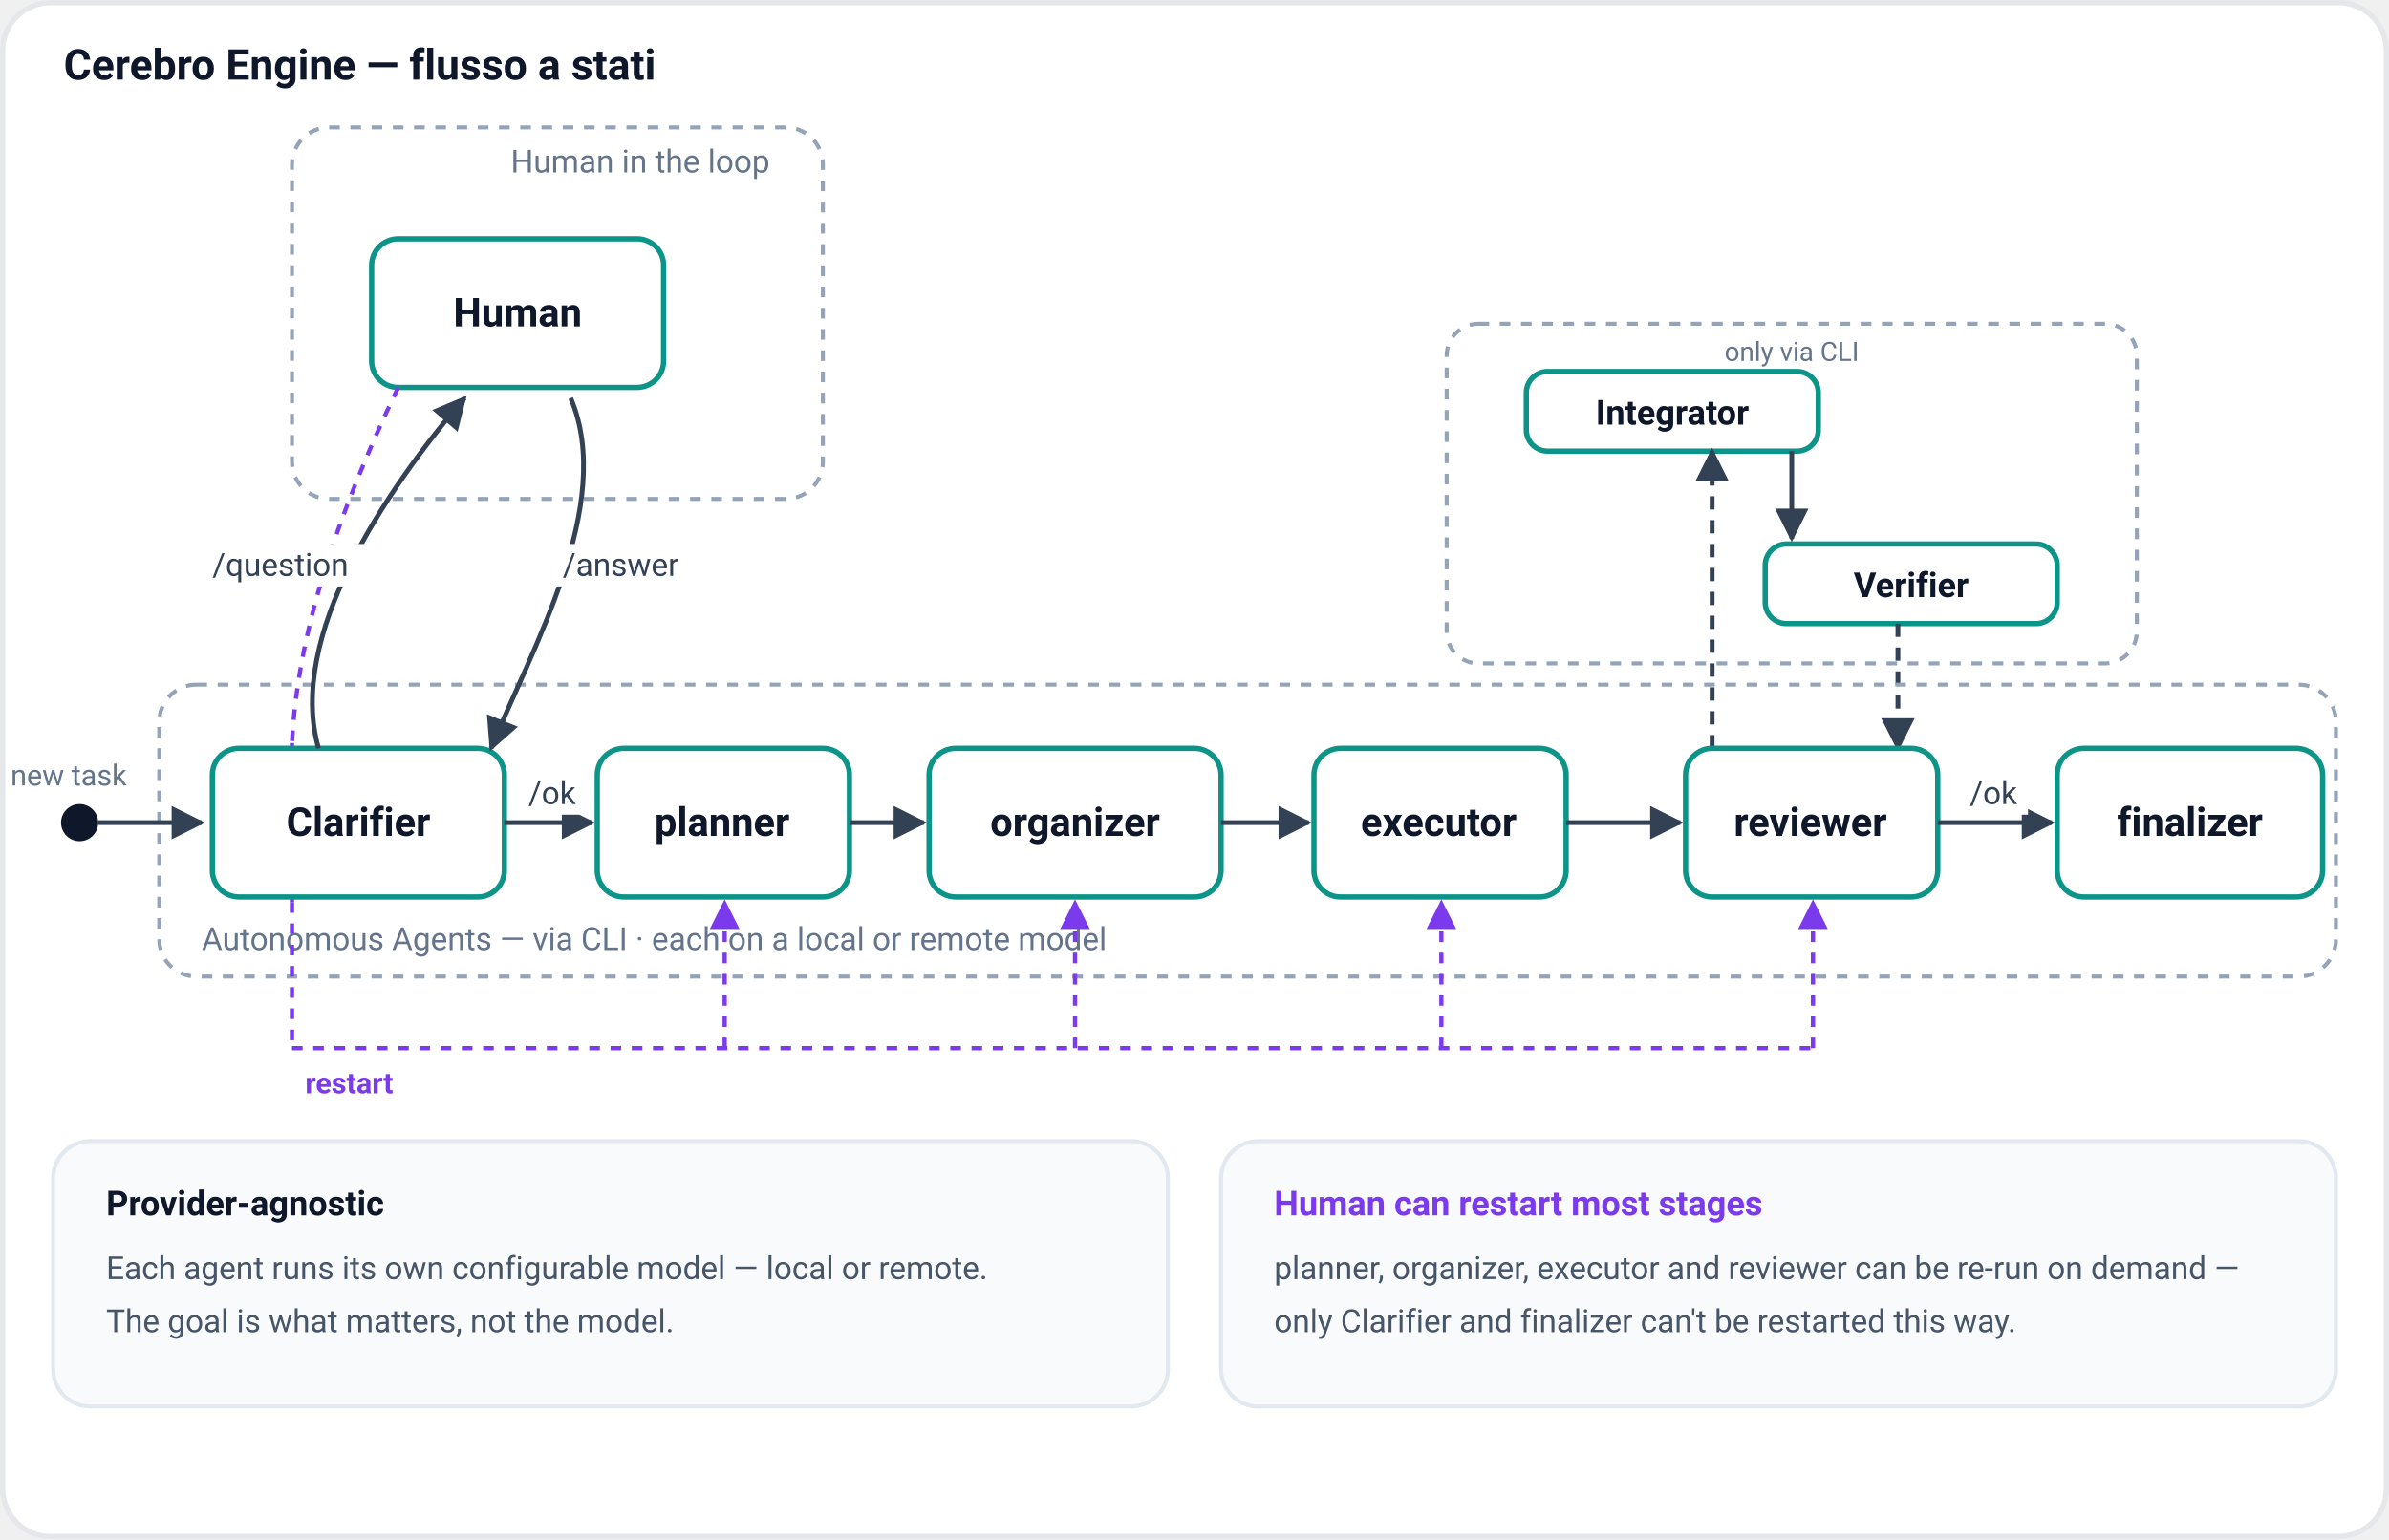
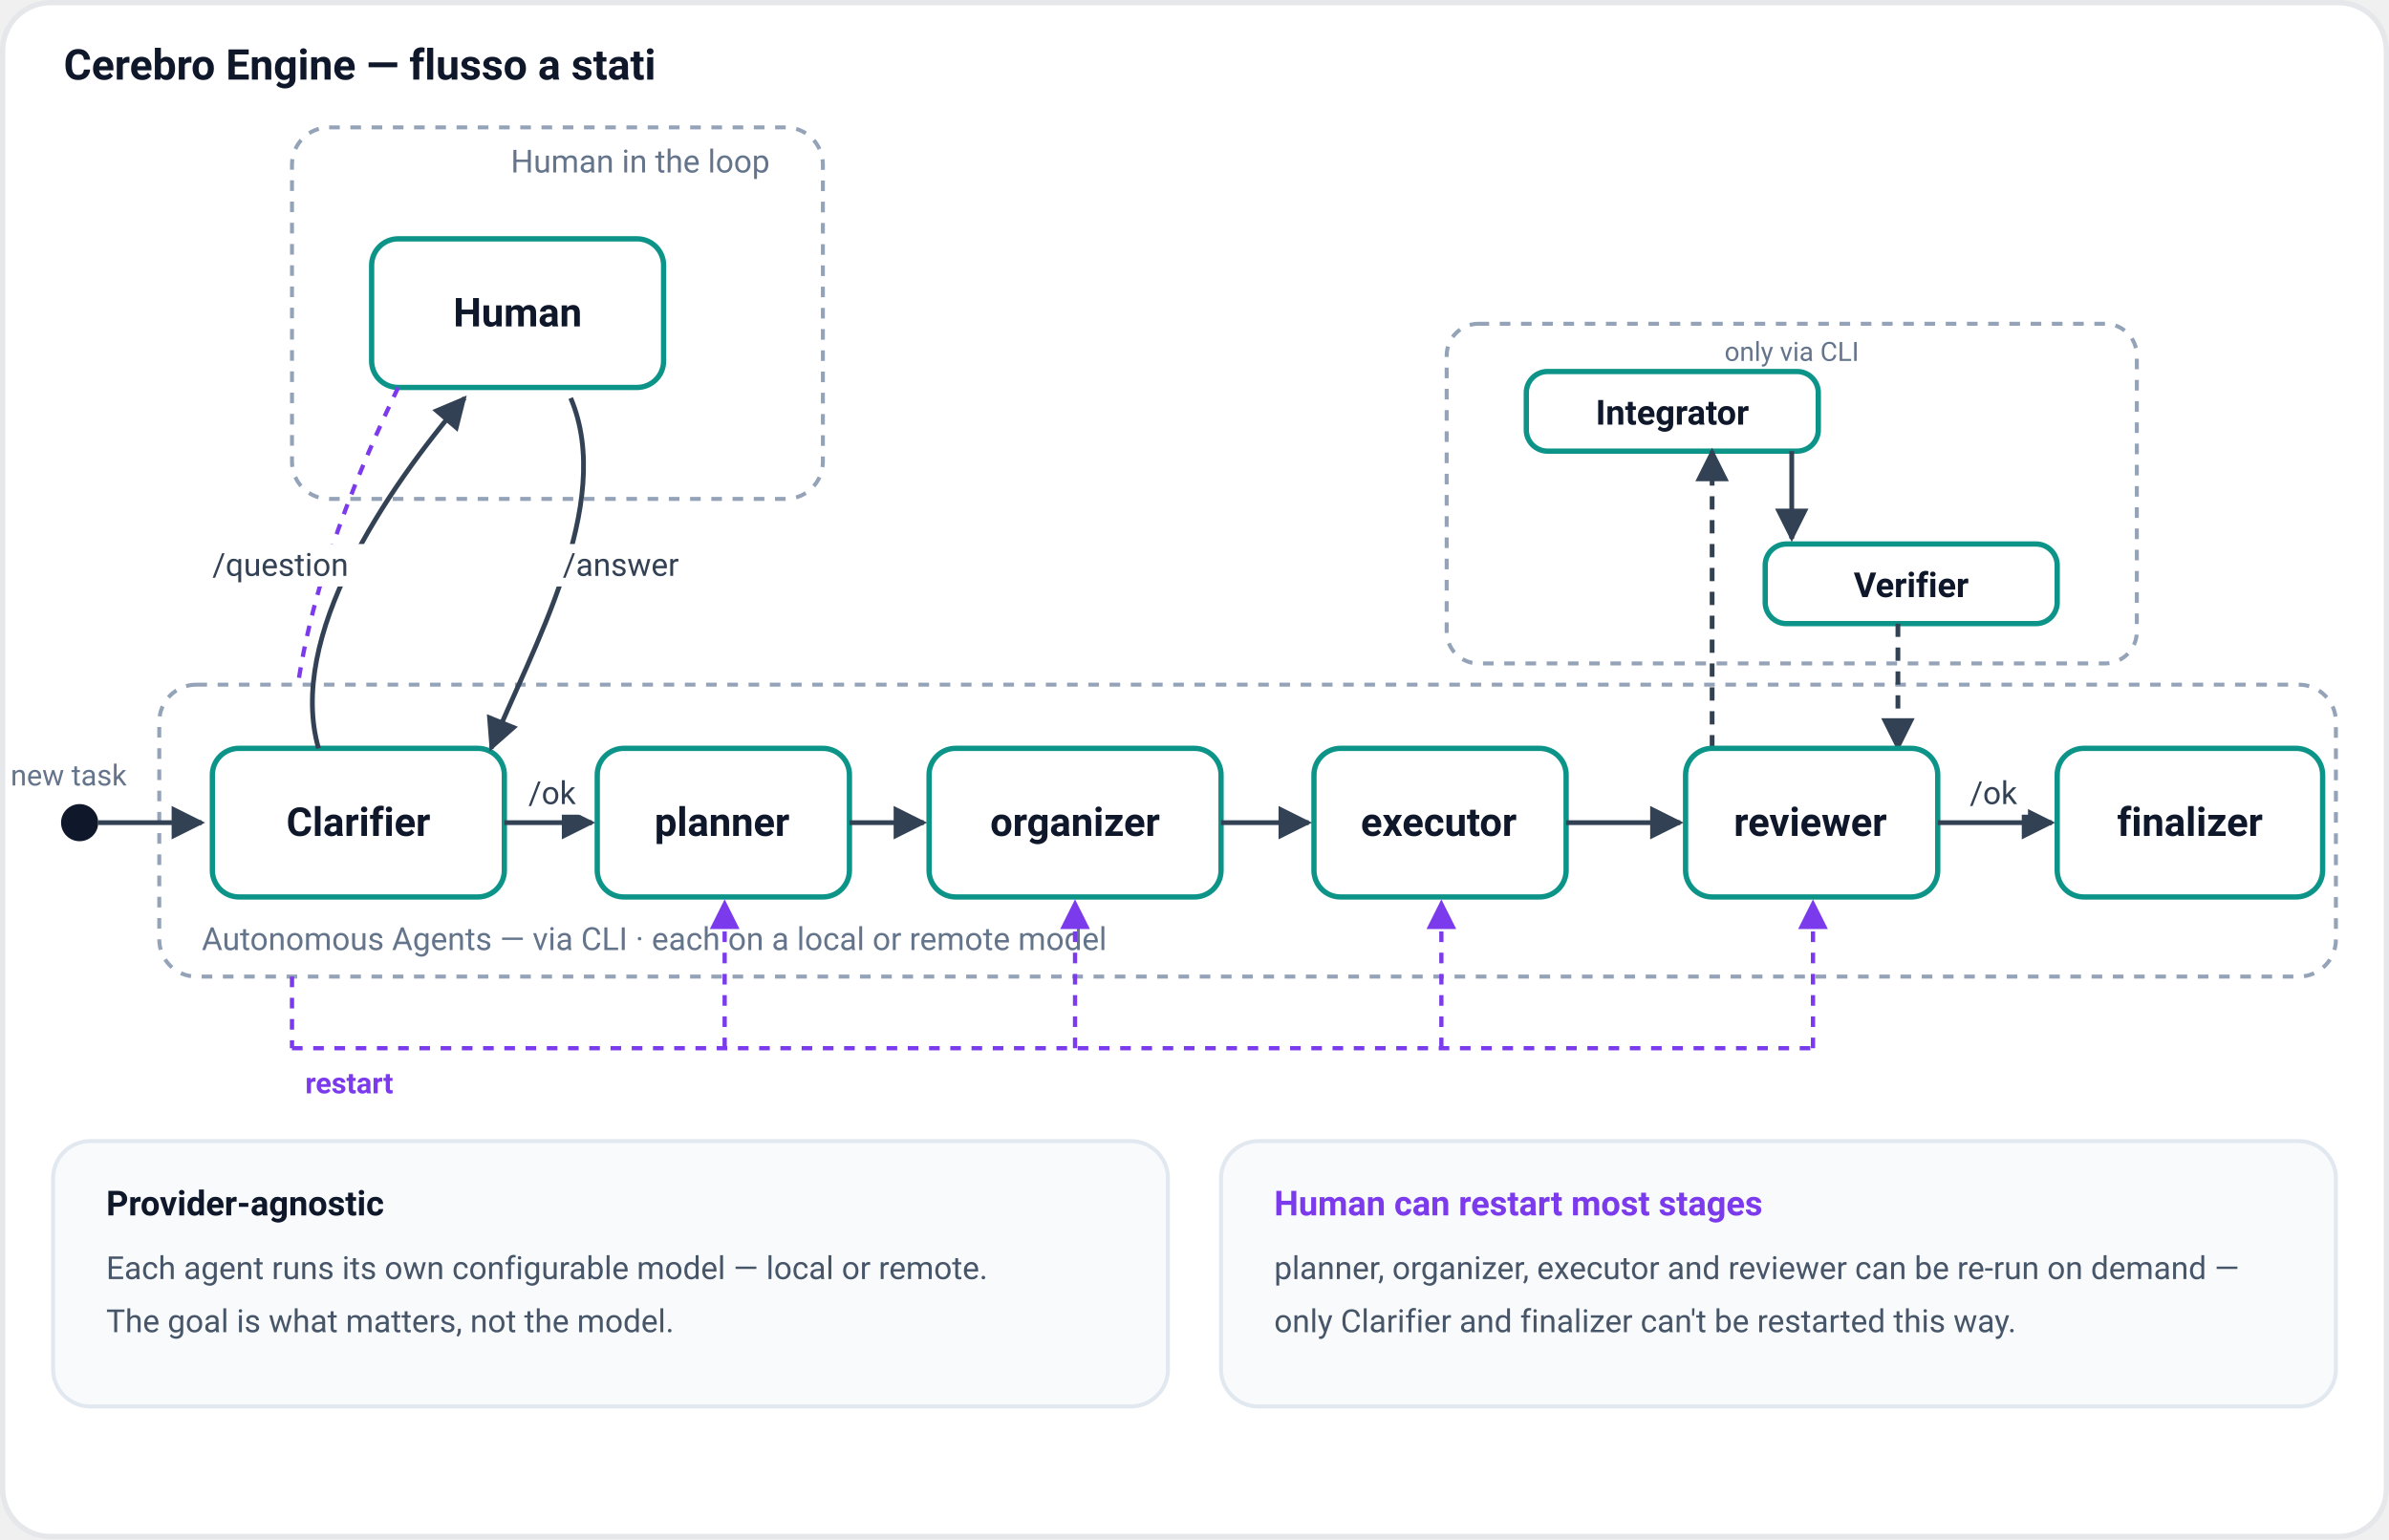
<svg xmlns="http://www.w3.org/2000/svg" viewBox="0 0 900 580" font-family="-apple-system, BlinkMacSystemFont, 'Segoe UI', Roboto, 'Helvetica Neue', Arial, sans-serif">
  <defs>
    <marker id="arrow" viewBox="0 0 10 10" refX="9" refY="5" markerWidth="7" markerHeight="7" orient="auto-start-reverse">
      <path d="M0,0 L10,5 L0,10 z" fill="#334155" />
    </marker>
    <marker id="arrow-violet" viewBox="0 0 10 10" refX="9" refY="5" markerWidth="7" markerHeight="7" orient="auto-start-reverse">
      <path d="M0,0 L10,5 L0,10 z" fill="#7c3aed" />
    </marker>
  </defs>
  <rect x="1" y="1" width="898" height="578" rx="18" fill="#ffffff" stroke="#e5e7eb" stroke-width="2" />
  <text x="24" y="30" font-size="16" font-weight="700" fill="#0f172a">Cerebro Engine — flusso a stati</text>
  <rect x="110" y="48" width="200" height="140" rx="14" fill="none" stroke="#94a3b8" stroke-width="1.5" stroke-dasharray="4 4" />
  <text x="290" y="65" font-size="12" fill="#64748b" text-anchor="end">Human in the loop</text>
  <rect x="140" y="90" width="110" height="56" rx="10" fill="#ffffff" stroke="#0d9488" stroke-width="2" />
  <text x="195" y="123" font-size="15" font-weight="600" fill="#0f172a" text-anchor="middle">Human</text>
+   <path d="M150,146 C126,196 112,240 110,280" fill="none" stroke="#7c3aed" stroke-width="1.6" stroke-dasharray="4 4" />
+   <line x1="110" y1="280" x2="110" y2="368" stroke="#7c3aed" stroke-width="1.6" stroke-dasharray="4 4" />
+   <rect x="60" y="258" width="820" height="110" rx="14" fill="#ffffff" stroke="#94a3b8" stroke-width="1.5" stroke-dasharray="4 4" />
+   <text x="76" y="358" font-size="12" fill="#64748b">Autonomous Agents — via CLI · each on a local or remote model</text>
  <rect x="545" y="122" width="260" height="128" rx="12" fill="none" stroke="#94a3b8" stroke-width="1.5" stroke-dasharray="4 4" />
  <text x="675" y="136" font-size="10" fill="#64748b" text-anchor="middle">only via CLI</text>
  <rect x="575" y="140" width="110" height="30" rx="8" fill="#ffffff" stroke="#0d9488" stroke-width="2" />
  <text x="630" y="160" font-size="13" font-weight="600" fill="#0f172a" text-anchor="middle">Integrator</text>
  <rect x="665" y="205" width="110" height="30" rx="8" fill="#ffffff" stroke="#0d9488" stroke-width="2" />
  <text x="720" y="225" font-size="13" font-weight="600" fill="#0f172a" text-anchor="middle">Verifier</text>
  <line x1="675" y1="170" x2="675" y2="203" stroke="#334155" stroke-width="1.8" marker-end="url(#arrow)" />
  <line x1="645" y1="300" x2="645" y2="170" stroke="#334155" stroke-width="1.8" stroke-dasharray="5 4" marker-end="url(#arrow)" />
  <line x1="715" y1="235" x2="715" y2="282" stroke="#334155" stroke-width="1.8" stroke-dasharray="5 4" marker-end="url(#arrow)" />
-   <rect x="60" y="258" width="820" height="110" rx="14" fill="none" stroke="#94a3b8" stroke-width="1.5" stroke-dasharray="4 4" />
-   <text x="76" y="358" font-size="12" fill="#64748b">Autonomous Agents — via CLI · each on a local or remote model</text>
  <circle cx="30" cy="310" r="7" fill="#0f172a" />
  <text x="4" y="296" font-size="11" fill="#64748b">new task</text>
  <line x1="37" y1="310" x2="76" y2="310" stroke="#334155" stroke-width="1.8" marker-end="url(#arrow)" />
-   <path d="M150,146 C126,196 112,240 110,280" fill="none" stroke="#7c3aed" stroke-width="1.6" stroke-dasharray="4 4" />
-   <line x1="110" y1="280" x2="110" y2="340" stroke="#7c3aed" stroke-width="1.6" stroke-dasharray="4 4" />
  <rect x="80" y="282" width="110" height="56" rx="10" fill="#ffffff" stroke="#0d9488" stroke-width="2" />
  <text x="135" y="315" font-size="15" font-weight="600" fill="#0f172a" text-anchor="middle">Clarifier</text>
  <rect x="225" y="282" width="95" height="56" rx="10" fill="#ffffff" stroke="#0d9488" stroke-width="2" />
  <text x="272" y="315" font-size="15" font-weight="600" fill="#0f172a" text-anchor="middle">planner</text>
  <rect x="350" y="282" width="110" height="56" rx="10" fill="#ffffff" stroke="#0d9488" stroke-width="2" />
  <text x="405" y="315" font-size="15" font-weight="600" fill="#0f172a" text-anchor="middle">organizer</text>
  <rect x="495" y="282" width="95" height="56" rx="10" fill="#ffffff" stroke="#0d9488" stroke-width="2" />
  <text x="542" y="315" font-size="15" font-weight="600" fill="#0f172a" text-anchor="middle">executor</text>
  <rect x="635" y="282" width="95" height="56" rx="10" fill="#ffffff" stroke="#0d9488" stroke-width="2" />
  <text x="682" y="315" font-size="15" font-weight="600" fill="#0f172a" text-anchor="middle">reviewer</text>
  <rect x="775" y="282" width="100" height="56" rx="10" fill="#ffffff" stroke="#0d9488" stroke-width="2" />
  <text x="825" y="315" font-size="15" font-weight="600" fill="#0f172a" text-anchor="middle">finalizer</text>
  <line x1="190" y1="310" x2="223" y2="310" stroke="#334155" stroke-width="1.8" marker-end="url(#arrow)" />
  <line x1="320" y1="310" x2="348" y2="310" stroke="#334155" stroke-width="1.8" marker-end="url(#arrow)" />
  <line x1="460" y1="310" x2="493" y2="310" stroke="#334155" stroke-width="1.8" marker-end="url(#arrow)" />
  <line x1="590" y1="310" x2="633" y2="310" stroke="#334155" stroke-width="1.8" marker-end="url(#arrow)" />
  <line x1="730" y1="310" x2="773" y2="310" stroke="#334155" stroke-width="1.8" marker-end="url(#arrow)" />
  <rect x="195" y="291" width="26" height="16" fill="#ffffff" />
  <text x="208" y="303" font-size="12" fill="#334155" text-anchor="middle">/ok</text>
  <rect x="738" y="291" width="26" height="16" fill="#ffffff" />
  <text x="751" y="303" font-size="12" fill="#334155" text-anchor="middle">/ok</text>
  <path d="M120,282 C108,240 145,185 175,150" fill="none" stroke="#334155" stroke-width="1.8" marker-end="url(#arrow)" />
  <rect x="76" y="205" width="66" height="16" fill="#ffffff" />
  <text x="80" y="217" font-size="12" fill="#334155">/question</text>
  <path d="M215,150 C232,190 200,245 185,282" fill="none" stroke="#334155" stroke-width="1.8" marker-end="url(#arrow)" />
  <rect x="208" y="205" width="60" height="16" fill="#ffffff" />
  <text x="212" y="217" font-size="12" fill="#334155">/answer</text>
-   <line x1="110" y1="340" x2="110" y2="395" stroke="#7c3aed" stroke-width="1.6" stroke-dasharray="4 4" />
+   <line x1="110" y1="368" x2="110" y2="395" stroke="#7c3aed" stroke-width="1.6" stroke-dasharray="4 4" />
  <line x1="110" y1="395" x2="683" y2="395" stroke="#7c3aed" stroke-width="1.6" stroke-dasharray="4 4" />
  <text x="115" y="412" font-size="11" font-weight="600" fill="#7c3aed">restart</text>
  <line x1="273" y1="395" x2="273" y2="340" stroke="#7c3aed" stroke-width="1.6" stroke-dasharray="4 4" marker-end="url(#arrow-violet)" />
  <line x1="405" y1="395" x2="405" y2="340" stroke="#7c3aed" stroke-width="1.6" stroke-dasharray="4 4" marker-end="url(#arrow-violet)" />
  <line x1="543" y1="395" x2="543" y2="340" stroke="#7c3aed" stroke-width="1.6" stroke-dasharray="4 4" marker-end="url(#arrow-violet)" />
  <line x1="683" y1="395" x2="683" y2="340" stroke="#7c3aed" stroke-width="1.6" stroke-dasharray="4 4" marker-end="url(#arrow-violet)" />
  <rect x="20" y="430" width="420" height="100" rx="14" fill="#f8fafc" stroke="#e2e8f0" stroke-width="1.5" />
  <text x="40" y="458" font-size="13" font-weight="700" fill="#0f172a">Provider-agnostic</text>
  <text x="40" y="482" font-size="12" fill="#475569">Each agent runs its own configurable model — local or remote.</text>
  <text x="40" y="502" font-size="12" fill="#475569">The goal is what matters, not the model.</text>
  <rect x="460" y="430" width="420" height="100" rx="14" fill="#f8fafc" stroke="#e2e8f0" stroke-width="1.5" />
  <text x="480" y="458" font-size="13" font-weight="700" fill="#7c3aed">Human can restart most stages</text>
  <text x="480" y="482" font-size="12" fill="#475569">planner, organizer, executor and reviewer can be re-run on demand —</text>
  <text x="480" y="502" font-size="12" fill="#475569">only Clarifier and finalizer can't be restarted this way.</text>
</svg>
